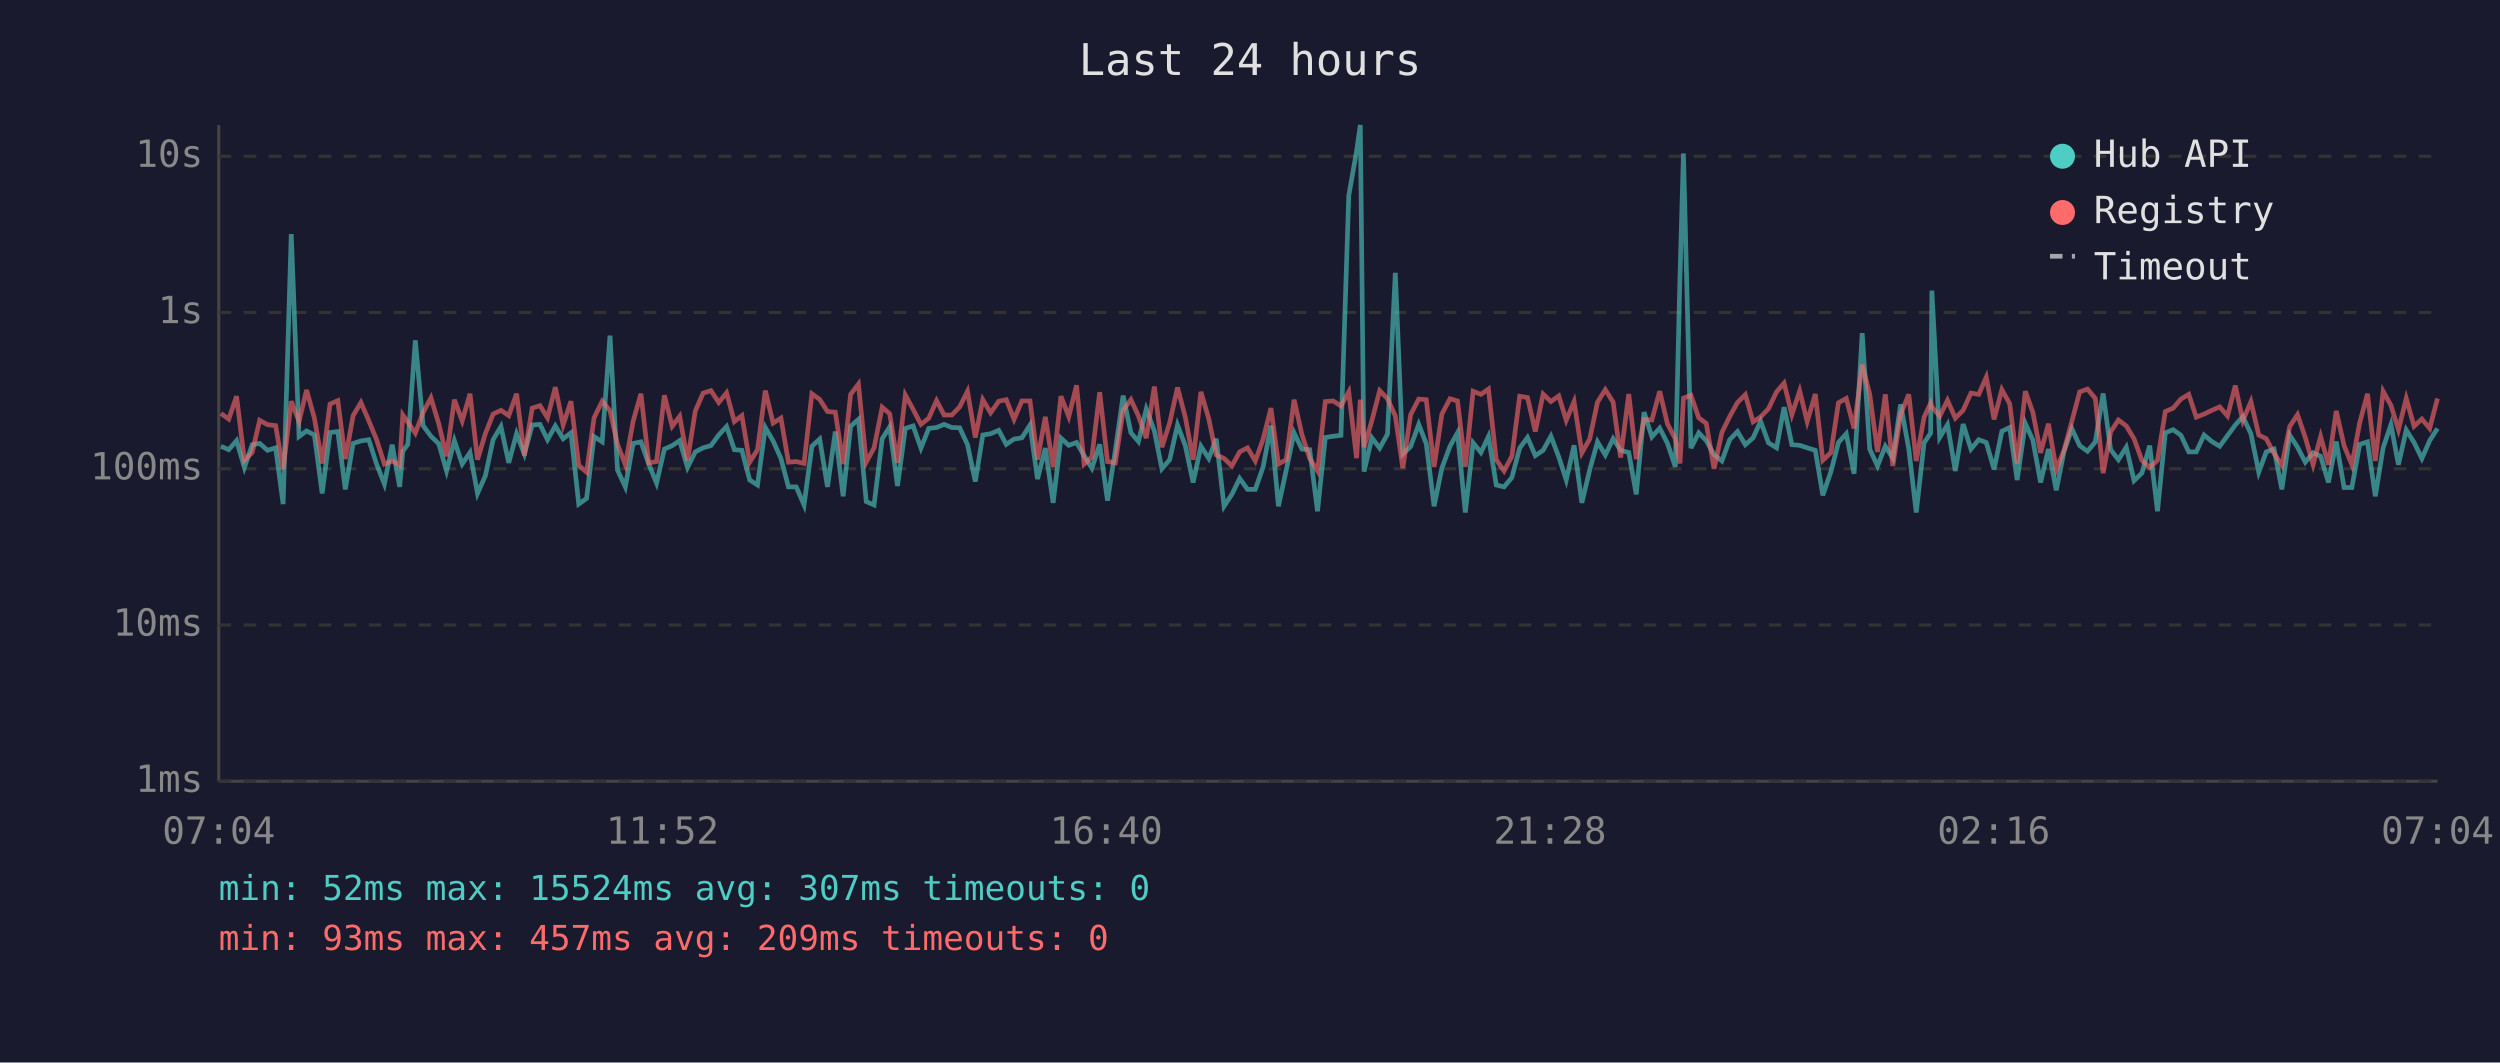
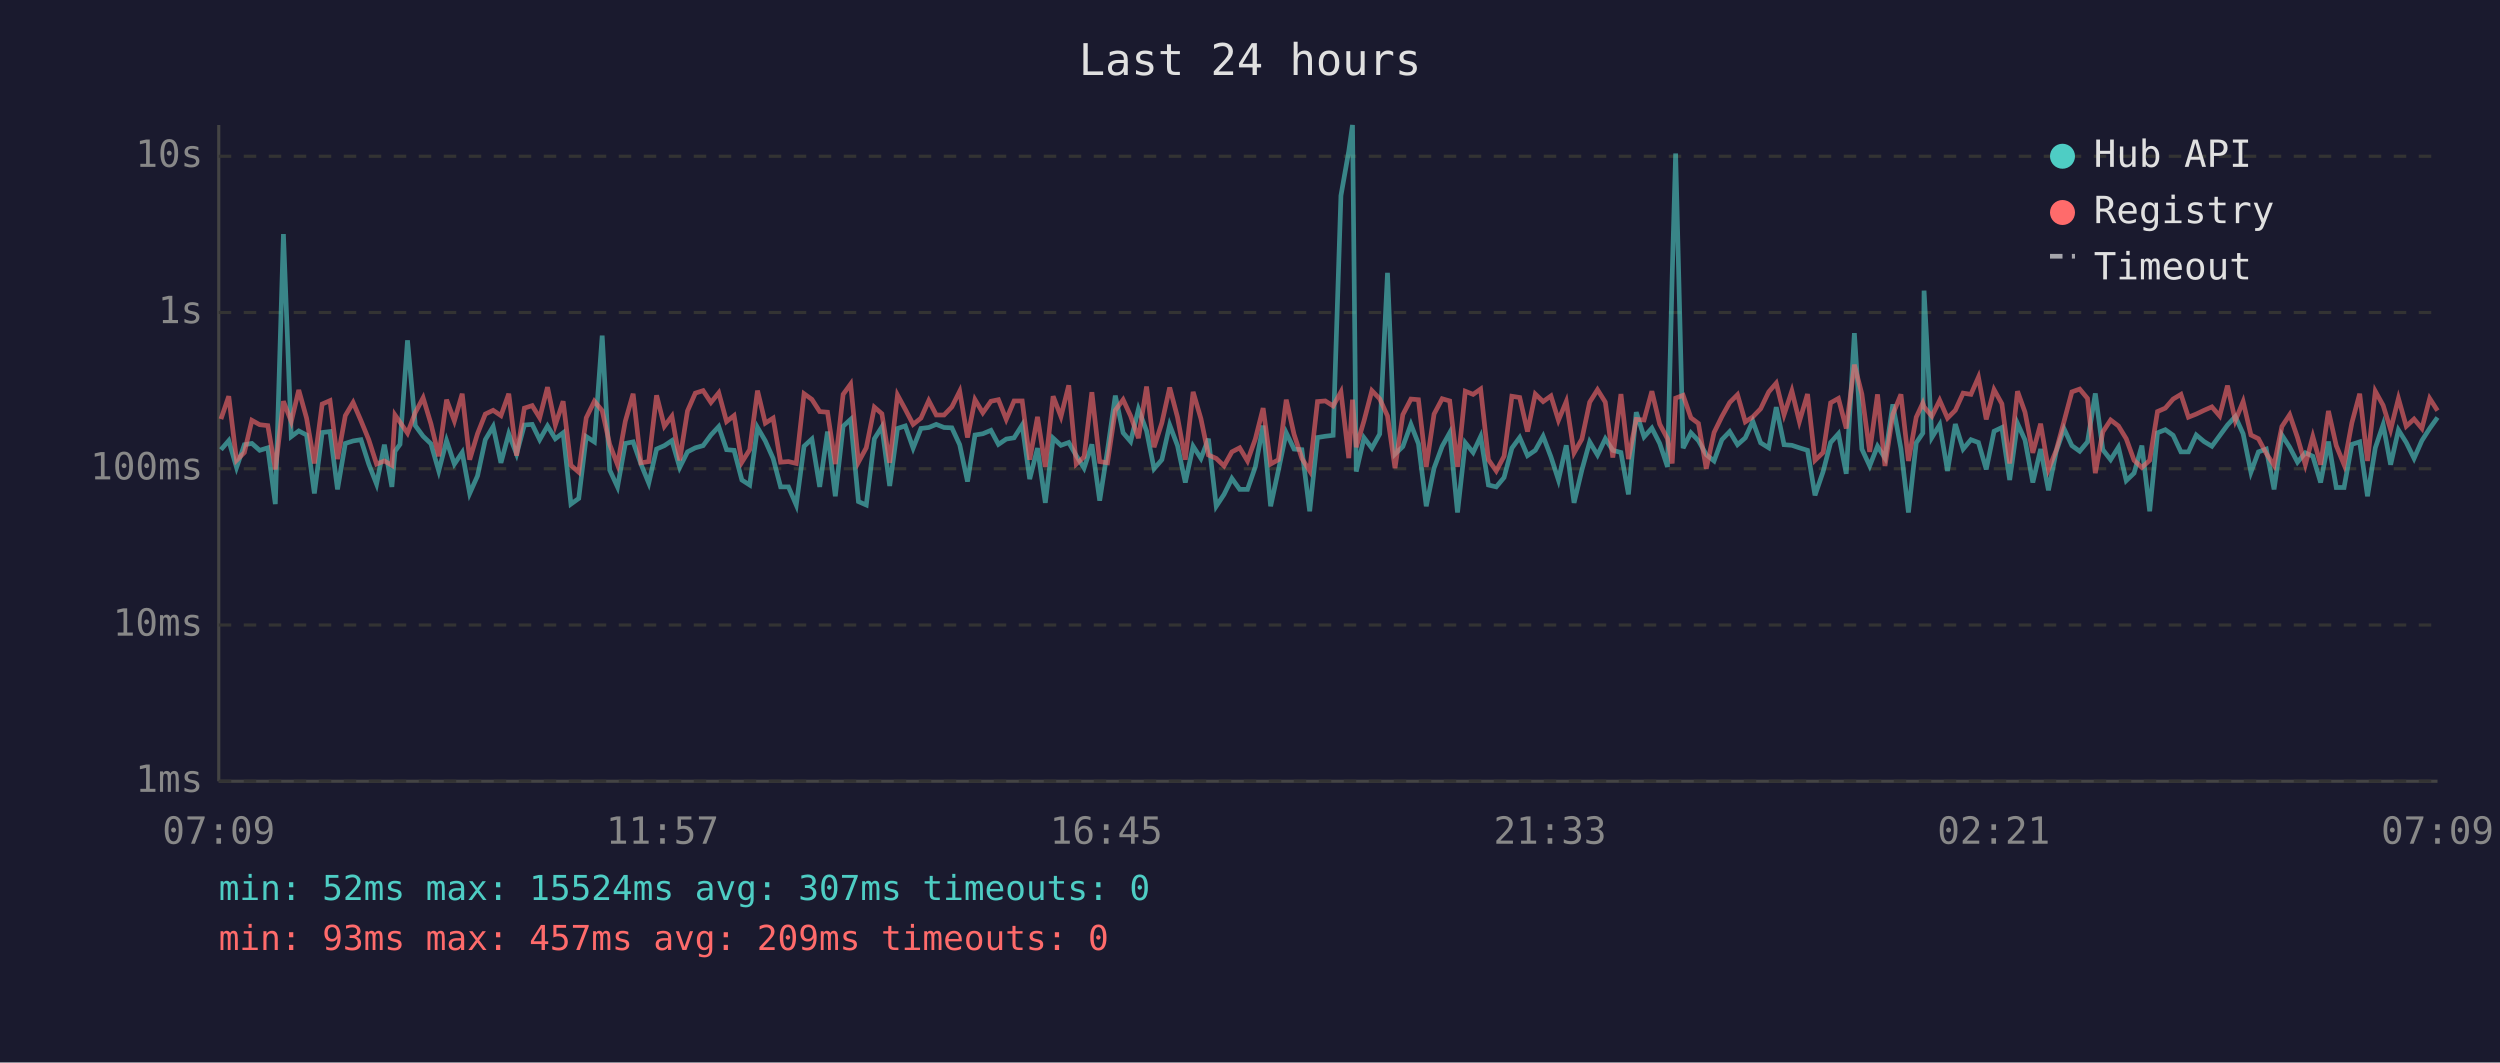
<svg xmlns="http://www.w3.org/2000/svg" viewBox="0 0 800 340" font-family="monospace" font-size="12">
  <rect width="800" height="340" fill="#1a1a2e" />
  <text x="400" y="24" fill="#e0e0e0" font-size="14" text-anchor="middle">Last 24 hours</text>
  <line x1="70" y1="40" x2="70" y2="250" stroke="#444" stroke-width="1" />
  <line x1="70" y1="250" x2="780" y2="250" stroke="#444" stroke-width="1" />
  <line x1="70" y1="250" x2="780" y2="250" stroke="#333" stroke-width="1" stroke-dasharray="4" />
  <text x="65" y="250" fill="#888" text-anchor="end" dominant-baseline="middle">1ms</text>
  <line x1="70" y1="200" x2="780" y2="200" stroke="#333" stroke-width="1" stroke-dasharray="4" />
  <text x="65" y="200" fill="#888" text-anchor="end" dominant-baseline="middle">10ms</text>
  <line x1="70" y1="150" x2="780" y2="150" stroke="#333" stroke-width="1" stroke-dasharray="4" />
  <text x="65" y="150" fill="#888" text-anchor="end" dominant-baseline="middle">100ms</text>
  <line x1="70" y1="100" x2="780" y2="100" stroke="#333" stroke-width="1" stroke-dasharray="4" />
  <text x="65" y="100" fill="#888" text-anchor="end" dominant-baseline="middle">1s</text>
  <line x1="70" y1="50" x2="780" y2="50" stroke="#333" stroke-width="1" stroke-dasharray="4" />
  <text x="65" y="50" fill="#888" text-anchor="end" dominant-baseline="middle">10s</text>
-   <text x="70" y="270" fill="#888" text-anchor="middle">07:04</text>
-   <text x="212" y="270" fill="#888" text-anchor="middle">11:52</text>
-   <text x="354" y="270" fill="#888" text-anchor="middle">16:40</text>
-   <text x="496" y="270" fill="#888" text-anchor="middle">21:28</text>
-   <text x="638" y="270" fill="#888" text-anchor="middle">02:16</text>
-   <text x="780" y="270" fill="#888" text-anchor="middle">07:04</text>
-   <polyline points="70.7,142.8 73.2,143.9 75.7,141.0 78.2,149.6 80.7,142.3 83.1,141.9 85.6,144.1 88.2,143.3 90.6,161.3 93.2,74.9 95.7,139.7 98.1,137.9 100.6,139.2 103.1,157.9 105.6,138.4 108.1,138.1 110.5,156.6 113.0,141.9 115.5,141.1 118.0,140.7 120.5,148.5 123.0,154.9 125.5,142.3 127.9,155.8 128.9,144.4 130.5,142.2 132.9,108.9 135.4,136.2 137.9,139.6 140.4,142.0 142.9,150.7 145.4,141.0 147.9,148.5 150.4,144.8 152.8,157.9 155.3,152.3 157.8,140.7 160.3,136.5 162.8,148.1 165.3,138.8 167.8,145.3 170.3,136.0 172.8,135.8 175.2,140.7 177.7,136.3 180.2,140.4 182.7,138.5 185.2,161.3 187.7,159.5 190.1,139.7 192.7,141.4 195.2,107.4 197.6,150.4 200.1,155.8 202.6,141.9 205.1,141.4 207.6,148.5 210.1,154.6 212.6,143.7 215.1,142.6 217.5,141.0 220.0,149.6 222.5,144.6 225.0,143.3 227.5,142.6 230.0,139.2 232.5,136.5 235.0,143.9 237.4,144.1 239.9,153.6 242.4,155.2 244.9,136.8 247.4,141.1 249.9,146.7 252.3,155.8 254.8,155.8 257.3,161.6 259.8,142.8 262.3,140.5 264.8,155.8 267.3,138.1 269.8,158.8 272.2,136.4 274.7,134.2 277.2,160.5 279.7,161.6 282.3,140.4 284.7,136.6 287.2,155.5 289.7,137.1 292.2,136.3 294.7,143.4 297.2,137.1 299.7,136.8 302.1,135.8 304.6,136.8 307.1,136.9 309.6,142.3 312.1,154.1 314.5,139.2 317.0,138.8 319.6,137.7 322.0,142.2 324.5,140.5 327.0,140.1 329.6,136.0 332.0,153.3 334.5,143.4 337.0,160.9 339.5,140.2 342.0,142.5 344.5,141.6 346.9,145.8 349.4,149.8 351.9,142.2 354.4,160.2 356.9,144.1 359.4,126.6 361.9,138.5 364.3,141.3 366.8,130.9 369.4,137.9 371.8,150.0 374.3,147.1 376.8,136.0 379.3,142.6 381.8,154.4 384.3,142.8 386.8,146.7 389.2,140.4 391.7,162.0 394.2,158.2 396.7,153.1 399.2,156.6 401.7,156.6 404.2,149.4 406.7,136.2 409.1,162.0 411.6,150.4 414.1,138.5 416.6,143.7 419.1,143.9 421.6,163.6 424.1,140.0 426.6,139.6 429.1,139.3 431.6,62.6 434.1,48.4 435.3,40.0 436.5,150.9 439.0,140.1 441.5,143.4 444.0,138.9 446.5,87.3 448.9,145.3 451.4,142.9 454.0,135.8 456.4,142.0 458.9,162.0 461.4,149.8 464.0,142.8 466.4,138.5 468.9,164.0 471.4,141.7 473.9,144.8 476.3,139.7 478.8,155.2 481.3,155.8 483.8,152.8 486.3,143.4 488.8,140.0 491.3,145.8 493.8,144.1 496.3,139.6 498.8,146.2 501.2,153.6 503.7,142.5 506.2,160.9 508.7,150.4 511.2,141.4 513.7,145.6 516.2,140.4 518.6,144.1 521.2,144.8 523.6,158.2 526.1,131.9 528.6,139.8 531.1,137.0 533.6,141.9 536.1,149.4 537.6,88.2 538.7,49.1 541.1,143.4 543.6,138.5 546.0,141.0 548.5,145.5 551.0,147.5 553.5,140.7 556.0,138.1 558.5,142.3 561.0,140.1 563.4,134.8 565.9,141.7 568.5,143.3 570.9,130.3 573.4,142.3 575.9,142.5 578.3,143.3 580.9,144.1 583.3,158.5 585.9,150.9 588.3,141.6 590.8,138.8 593.3,151.6 595.9,106.6 598.3,143.7 600.8,149.1 603.3,142.8 605.7,146.6 608.2,129.4 610.8,143.6 613.2,164.0 615.7,141.7 617.8,138.6 618.2,93.0 620.7,140.0 623.2,135.9 625.7,150.7 628.2,135.7 630.7,143.7 633.2,140.7 635.6,141.6 638.1,150.2 640.6,138.0 643.1,136.8 645.5,153.6 648.1,135.5 650.5,140.8 653.0,154.4 655.5,143.7 658.0,156.9 660.5,144.4 663.0,137.2 665.5,142.6 668.0,144.4 670.5,141.4 673.0,125.9 675.4,143.9 677.9,147.1 680.4,143.1 682.9,153.8 685.4,151.4 687.9,142.6 690.4,163.6 692.9,138.5 695.4,137.5 697.9,139.3 700.4,144.6 702.8,144.6 705.3,139.2 707.8,141.3 710.3,142.8 712.8,139.4 715.3,136.0 717.7,133.3 720.3,138.8 722.8,151.1 725.2,144.6 727.7,143.7 730.2,156.6 732.7,139.2 735.2,143.1 737.7,147.9 740.2,144.9 742.6,146.0 745.1,154.4 747.6,141.3 750.1,156.0 752.6,156.0 755.1,142.2 757.6,141.4 760.1,158.8 762.6,143.3 765.1,135.9 767.5,148.7 770.0,137.6 772.5,141.6 775.0,146.7 777.5,141.0 780.0,137.1" fill="none" stroke="#4ecdc4" stroke-width="1.5" opacity="0.6" />
-   <polyline points="70.7,132.3 73.2,134.1 75.7,126.8 78.2,147.3 80.7,144.8 83.1,134.5 85.6,135.9 88.2,136.2 90.6,150.2 93.2,128.4 95.7,134.9 98.1,124.8 100.6,133.8 103.1,148.3 105.6,129.3 108.1,128.2 110.5,146.9 113.0,133.0 115.5,128.8 118.0,134.6 120.5,140.7 123.0,148.5 125.5,147.5 127.9,148.9 128.9,132.8 130.5,135.1 132.9,138.6 135.4,132.0 137.9,127.3 140.4,135.6 142.9,146.0 145.4,127.9 147.9,134.7 150.4,126.0 152.8,147.1 155.3,138.8 157.8,132.5 160.3,131.3 162.8,133.0 165.3,126.0 167.8,145.8 170.3,130.6 172.8,129.8 175.2,133.7 177.7,123.9 180.2,136.0 182.7,128.4 185.2,148.9 187.7,151.1 190.1,133.7 192.7,128.4 195.2,131.4 197.6,142.2 200.1,148.7 202.6,134.8 205.1,126.0 207.6,148.1 210.1,147.7 212.6,126.5 215.1,136.4 217.5,133.2 220.0,147.3 222.5,131.5 225.0,125.8 227.5,125.0 230.0,128.8 232.5,125.7 235.0,134.9 237.4,133.0 239.9,147.9 242.4,143.9 244.9,125.0 247.4,135.4 249.9,133.8 252.3,147.9 254.8,147.7 257.3,148.3 259.8,126.0 262.3,127.8 264.8,131.7 267.3,131.9 269.8,148.5 272.2,126.2 274.7,122.9 277.2,147.9 279.7,143.3 282.3,130.3 284.7,132.4 287.2,148.1 289.7,126.4 292.2,131.0 294.7,135.8 297.2,133.8 299.7,128.2 302.1,132.8 304.6,132.8 307.1,130.2 309.6,125.2 312.1,140.0 314.5,127.9 317.0,132.1 319.6,128.4 322.0,127.9 324.5,134.2 327.0,128.3 329.6,128.3 332.0,147.1 334.5,133.4 337.0,149.4 339.5,126.8 342.0,133.3 344.5,123.3 346.9,148.5 349.4,146.2 351.9,125.5 354.4,147.7 356.9,148.1 359.4,131.3 361.9,127.9 364.3,133.1 366.8,140.2 369.4,123.7 371.8,143.1 374.3,135.3 376.8,124.0 379.3,133.5 381.8,147.1 384.3,125.4 386.8,134.0 389.2,145.6 391.7,146.7 394.2,149.1 396.7,144.6 399.2,143.3 401.7,147.5 404.2,140.5 406.7,130.6 409.1,148.5 411.6,147.1 414.1,127.9 416.6,139.0 419.1,146.7 421.6,150.7 424.1,128.5 426.6,128.3 429.1,129.9 431.6,125.4 434.1,146.6 435.3,127.9 436.5,143.1 439.0,134.6 441.5,125.0 444.0,127.6 446.5,133.1 448.9,149.8 451.4,132.7 454.0,127.7 456.4,127.9 458.9,149.4 461.4,132.5 464.0,127.6 466.4,128.3 468.9,149.4 471.4,125.2 473.9,126.2 476.3,124.5 478.8,147.1 481.3,150.7 483.8,146.0 486.3,126.8 488.8,127.2 491.3,138.1 493.8,126.1 496.3,128.5 498.8,126.7 501.2,134.5 503.7,128.5 506.2,144.9 508.7,140.5 511.2,128.7 513.7,124.7 516.2,128.7 518.6,146.4 521.2,126.1 523.6,146.9 526.1,134.2 528.6,134.4 531.1,125.2 533.6,135.7 536.1,140.4 537.6,148.3 538.7,127.4 541.1,126.5 543.6,133.7 546.0,135.5 548.5,150.0 551.0,138.4 553.5,133.3 556.0,128.8 558.5,126.3 561.0,135.0 563.4,133.4 565.9,130.8 568.5,125.4 570.9,122.6 573.4,132.7 575.9,125.1 578.3,134.9 580.9,126.1 583.3,147.3 585.9,144.8 588.3,128.9 590.8,127.5 593.3,137.1 595.9,116.7 598.3,126.1 600.8,144.6 603.3,126.2 605.7,149.1 608.2,132.6 610.8,126.2 613.2,147.5 615.7,133.5 617.8,129.0 618.2,130.2 620.7,133.2 623.2,128.1 625.7,133.8 628.2,131.3 630.7,125.8 633.2,126.2 635.6,120.7 638.1,134.2 640.6,124.7 643.1,129.2 645.5,148.3 648.1,125.2 650.5,131.9 653.0,144.9 655.5,135.6 658.0,150.2 660.5,144.1 663.0,134.8 665.5,125.4 668.0,124.5 670.5,127.5 673.0,151.4 675.4,138.2 677.9,134.4 680.4,136.3 682.9,140.4 685.4,147.3 687.9,149.6 690.4,147.3 692.9,131.7 695.4,130.6 697.9,127.7 700.4,126.2 702.8,133.5 705.3,132.5 707.8,131.3 710.3,130.2 712.8,133.1 715.3,123.4 717.7,134.6 720.3,128.5 722.8,139.2 725.2,140.4 727.7,145.1 730.2,148.9 732.7,136.5 735.2,132.7 737.7,140.0 740.2,148.7 742.6,139.7 745.1,148.7 747.6,131.5 750.1,142.6 752.6,148.7 755.1,135.3 757.6,126.0 760.1,147.5 762.6,125.2 765.1,129.7 767.5,137.5 770.0,127.5 772.5,136.4 775.0,134.1 777.5,137.1 780.0,127.5" fill="none" stroke="#ff6b6b" stroke-width="1.5" opacity="0.6" />
+   <text x="70" y="270" fill="#888" text-anchor="middle">07:09</text>
+   <text x="212" y="270" fill="#888" text-anchor="middle">11:57</text>
+   <text x="354" y="270" fill="#888" text-anchor="middle">16:45</text>
+   <text x="496" y="270" fill="#888" text-anchor="middle">21:33</text>
+   <text x="638" y="270" fill="#888" text-anchor="middle">02:21</text>
+   <text x="780" y="270" fill="#888" text-anchor="middle">07:09</text>
+   <polyline points="70.7,143.9 73.2,141.0 75.7,149.6 78.2,142.3 80.6,141.9 83.1,144.1 85.7,143.3 88.1,161.3 90.7,74.9 93.2,139.7 95.6,137.9 98.1,139.2 100.6,157.9 103.1,138.4 105.6,138.1 108.0,156.6 110.5,141.9 113.0,141.1 115.5,140.7 118.0,148.5 120.5,154.9 123.0,142.3 125.4,155.8 126.4,144.4 128.0,142.2 130.4,108.9 132.9,136.2 135.4,139.6 137.9,142.0 140.4,150.7 142.9,141.0 145.4,148.5 147.9,144.8 150.3,157.9 152.8,152.3 155.3,140.7 157.8,136.5 160.3,148.1 162.8,138.8 165.3,145.3 167.8,136.0 170.3,135.8 172.7,140.7 175.2,136.3 177.7,140.4 180.2,138.5 182.7,161.3 185.2,159.5 187.6,139.7 190.2,141.4 192.7,107.4 195.1,150.4 197.6,155.8 200.1,141.9 202.6,141.4 205.1,148.5 207.6,154.6 210.1,143.7 212.6,142.6 215.0,141.0 217.5,149.6 220.0,144.6 222.5,143.3 225.0,142.6 227.5,139.2 230.0,136.5 232.5,143.9 234.9,144.1 237.4,153.6 239.9,155.2 242.4,136.8 244.9,141.1 247.4,146.7 249.8,155.8 252.3,155.8 254.8,161.6 257.3,142.8 259.8,140.5 262.3,155.8 264.8,138.1 267.3,158.8 269.8,136.4 272.2,134.2 274.7,160.5 277.2,161.6 279.8,140.4 282.2,136.6 284.7,155.5 287.2,137.1 289.7,136.3 292.2,143.4 294.7,137.1 297.2,136.8 299.6,135.8 302.1,136.8 304.6,136.9 307.1,142.3 309.6,154.1 312.0,139.2 314.5,138.8 317.1,137.7 319.5,142.2 322.0,140.5 324.5,140.1 327.1,136.0 329.5,153.3 332.0,143.4 334.5,160.9 337.0,140.2 339.5,142.5 342.0,141.6 344.4,145.8 346.9,149.8 349.4,142.2 351.9,160.2 354.4,144.1 356.9,126.6 359.4,138.5 361.8,141.3 364.3,130.9 366.9,137.9 369.3,150.0 371.8,147.1 374.3,136.0 376.8,142.6 379.3,154.4 381.8,142.8 384.3,146.7 386.7,140.4 389.2,162.0 391.7,158.2 394.2,153.1 396.7,156.6 399.2,156.6 401.7,149.4 404.2,136.2 406.6,162.0 409.1,150.4 411.6,138.5 414.1,143.7 416.6,143.9 419.1,163.6 421.6,140.0 424.1,139.6 426.6,139.3 429.1,62.6 431.6,48.4 432.8,40.0 434.0,150.9 436.5,140.1 439.0,143.4 441.5,138.9 444.0,87.3 446.4,145.3 448.9,142.9 451.5,135.8 453.9,142.0 456.4,162.0 458.9,149.8 461.5,142.8 463.9,138.5 466.4,164.0 468.9,141.7 471.4,144.8 473.8,139.7 476.3,155.2 478.8,155.8 481.3,152.8 483.8,143.4 486.3,140.0 488.8,145.8 491.3,144.1 493.8,139.6 496.3,146.2 498.7,153.6 501.2,142.5 503.7,160.9 506.2,150.4 508.7,141.4 511.2,145.6 513.7,140.4 516.1,144.1 518.7,144.8 521.1,158.2 523.6,131.9 526.1,139.8 528.6,137.0 531.1,141.9 533.6,149.4 535.1,88.2 536.2,49.1 538.6,143.4 541.1,138.5 543.5,141.0 546.0,145.5 548.5,147.5 551.0,140.7 553.5,138.1 556.0,142.3 558.5,140.1 560.9,134.8 563.4,141.7 566.0,143.3 568.4,130.3 570.9,142.3 573.4,142.5 575.8,143.3 578.4,144.1 580.8,158.5 583.4,150.9 585.8,141.6 588.3,138.8 590.8,151.6 593.4,106.6 595.8,143.7 598.3,149.1 600.8,142.8 603.2,146.6 605.7,129.4 608.3,143.6 610.7,164.0 613.2,141.7 615.3,138.6 615.7,93.0 618.2,140.0 620.7,135.9 623.2,150.7 625.7,135.7 628.2,143.7 630.7,140.7 633.1,141.6 635.6,150.2 638.1,138.0 640.6,136.8 643.1,153.6 645.6,135.5 648.0,140.8 650.5,154.4 653.0,143.7 655.5,156.9 658.0,144.4 660.5,137.2 663.0,142.6 665.5,144.4 668.0,141.4 670.5,125.9 672.9,143.9 675.4,147.1 677.9,143.1 680.4,153.8 682.9,151.4 685.4,142.6 687.9,163.6 690.4,138.5 692.9,137.5 695.4,139.3 697.9,144.6 700.3,144.6 702.8,139.2 705.3,141.3 707.8,142.8 710.3,139.4 712.8,136.0 715.3,133.3 717.8,138.8 720.3,151.1 722.7,144.6 725.2,143.7 727.7,156.6 730.2,139.2 732.7,143.1 735.2,147.9 737.7,144.9 740.1,146.0 742.6,154.4 745.1,141.3 747.6,156.0 750.1,156.0 752.6,142.2 755.1,141.4 757.6,158.8 760.1,143.3 762.6,135.9 765.0,148.7 767.5,137.6 770.0,141.6 772.5,146.7 775.0,141.0 777.5,137.1 780.0,133.6" fill="none" stroke="#4ecdc4" stroke-width="1.5" opacity="0.6" />
+   <polyline points="70.7,134.1 73.2,126.8 75.7,147.3 78.2,144.8 80.6,134.5 83.1,135.9 85.7,136.2 88.1,150.2 90.7,128.4 93.2,134.9 95.6,124.8 98.1,133.8 100.6,148.3 103.1,129.3 105.6,128.2 108.0,146.9 110.5,133.0 113.0,128.8 115.5,134.6 118.0,140.7 120.5,148.5 123.0,147.5 125.4,148.9 126.4,132.8 128.0,135.1 130.4,138.6 132.9,132.0 135.4,127.3 137.9,135.6 140.4,146.0 142.9,127.9 145.4,134.7 147.9,126.0 150.3,147.1 152.8,138.8 155.3,132.5 157.8,131.3 160.3,133.0 162.8,126.0 165.3,145.8 167.8,130.6 170.3,129.8 172.7,133.7 175.2,123.9 177.7,136.0 180.2,128.4 182.7,148.9 185.2,151.1 187.6,133.7 190.2,128.4 192.7,131.4 195.1,142.2 197.6,148.7 200.1,134.8 202.6,126.0 205.1,148.1 207.6,147.7 210.1,126.5 212.6,136.4 215.0,133.2 217.5,147.3 220.0,131.5 222.5,125.8 225.0,125.0 227.5,128.8 230.0,125.7 232.5,134.9 234.9,133.0 237.4,147.9 239.9,143.9 242.4,125.0 244.9,135.4 247.4,133.8 249.8,147.9 252.3,147.7 254.8,148.3 257.3,126.0 259.8,127.8 262.3,131.7 264.8,131.9 267.3,148.5 269.8,126.2 272.2,122.9 274.7,147.9 277.2,143.3 279.8,130.3 282.2,132.4 284.7,148.1 287.2,126.4 289.7,131.0 292.2,135.8 294.7,133.8 297.2,128.2 299.6,132.8 302.1,132.8 304.6,130.2 307.1,125.2 309.6,140.0 312.0,127.9 314.5,132.1 317.1,128.4 319.5,127.9 322.0,134.2 324.5,128.3 327.1,128.3 329.5,147.1 332.0,133.4 334.5,149.4 337.0,126.8 339.5,133.3 342.0,123.3 344.4,148.5 346.9,146.2 349.4,125.5 351.9,147.7 354.4,148.1 356.9,131.3 359.4,127.9 361.8,133.1 364.3,140.2 366.9,123.7 369.3,143.1 371.8,135.3 374.3,124.0 376.8,133.5 379.3,147.1 381.8,125.4 384.3,134.0 386.7,145.6 389.2,146.7 391.7,149.1 394.2,144.6 396.7,143.3 399.2,147.5 401.7,140.5 404.2,130.6 406.6,148.5 409.1,147.1 411.6,127.9 414.1,139.0 416.6,146.7 419.1,150.7 421.6,128.5 424.1,128.3 426.6,129.9 429.1,125.4 431.6,146.6 432.8,127.9 434.0,143.1 436.5,134.6 439.0,125.0 441.5,127.6 444.0,133.1 446.4,149.8 448.9,132.7 451.5,127.7 453.9,127.9 456.4,149.4 458.9,132.5 461.5,127.6 463.9,128.3 466.4,149.4 468.9,125.2 471.4,126.2 473.8,124.5 476.3,147.1 478.8,150.7 481.3,146.0 483.8,126.8 486.3,127.2 488.8,138.1 491.3,126.1 493.8,128.5 496.3,126.7 498.7,134.5 501.2,128.5 503.7,144.9 506.2,140.5 508.7,128.7 511.2,124.7 513.7,128.7 516.1,146.4 518.7,126.1 521.1,146.9 523.6,134.2 526.1,134.4 528.6,125.2 531.1,135.7 533.6,140.4 535.1,148.3 536.2,127.4 538.6,126.5 541.1,133.7 543.5,135.5 546.0,150.0 548.5,138.4 551.0,133.3 553.5,128.8 556.0,126.3 558.5,135.0 560.9,133.4 563.4,130.8 566.0,125.4 568.4,122.6 570.9,132.7 573.4,125.1 575.8,134.9 578.4,126.1 580.8,147.3 583.4,144.8 585.8,128.9 588.3,127.5 590.8,137.1 593.4,116.7 595.8,126.1 598.3,144.6 600.8,126.2 603.2,149.1 605.7,132.6 608.3,126.2 610.7,147.5 613.2,133.5 615.3,129.0 615.7,130.2 618.2,133.2 620.7,128.1 623.2,133.8 625.7,131.3 628.2,125.8 630.7,126.2 633.1,120.7 635.6,134.2 638.1,124.7 640.6,129.2 643.1,148.3 645.6,125.2 648.0,131.9 650.5,144.9 653.0,135.6 655.5,150.2 658.0,144.1 660.5,134.8 663.0,125.4 665.5,124.5 668.0,127.5 670.5,151.4 672.9,138.2 675.4,134.4 677.9,136.3 680.4,140.4 682.9,147.3 685.4,149.6 687.9,147.3 690.4,131.7 692.9,130.6 695.4,127.7 697.9,126.2 700.3,133.5 702.8,132.5 705.3,131.3 707.8,130.2 710.3,133.1 712.8,123.4 715.3,134.6 717.8,128.5 720.3,139.2 722.7,140.4 725.2,145.1 727.7,148.9 730.2,136.5 732.7,132.7 735.2,140.0 737.7,148.7 740.1,139.7 742.6,148.7 745.1,131.5 747.6,142.6 750.1,148.7 752.6,135.3 755.1,126.0 757.6,147.5 760.1,125.2 762.6,129.7 765.0,137.5 767.5,127.5 770.0,136.4 772.5,134.1 775.0,137.1 777.5,127.5 780.0,131.4" fill="none" stroke="#ff6b6b" stroke-width="1.5" opacity="0.6" />
  <circle cx="660" cy="50" r="4" fill="#4ecdc4" />
  <text x="670" y="50" fill="#e0e0e0" dominant-baseline="middle">Hub API</text>
  <circle cx="660" cy="68" r="4" fill="#ff6b6b" />
  <text x="670" y="68" fill="#e0e0e0" dominant-baseline="middle">Registry</text>
  <line x1="656" y1="82" x2="664" y2="82" stroke="#e0e0e0" stroke-width="1.5" stroke-dasharray="4,3" opacity="0.7" />
  <text x="670" y="86" fill="#e0e0e0" dominant-baseline="middle">Timeout</text>
  <text x="70" y="288" fill="#4ecdc4" font-size="11">min: 52ms  max: 15524ms  avg: 307ms  timeouts: 0</text>
  <text x="70" y="304" fill="#ff6b6b" font-size="11">min: 93ms  max: 457ms  avg: 209ms  timeouts: 0</text>
</svg>
